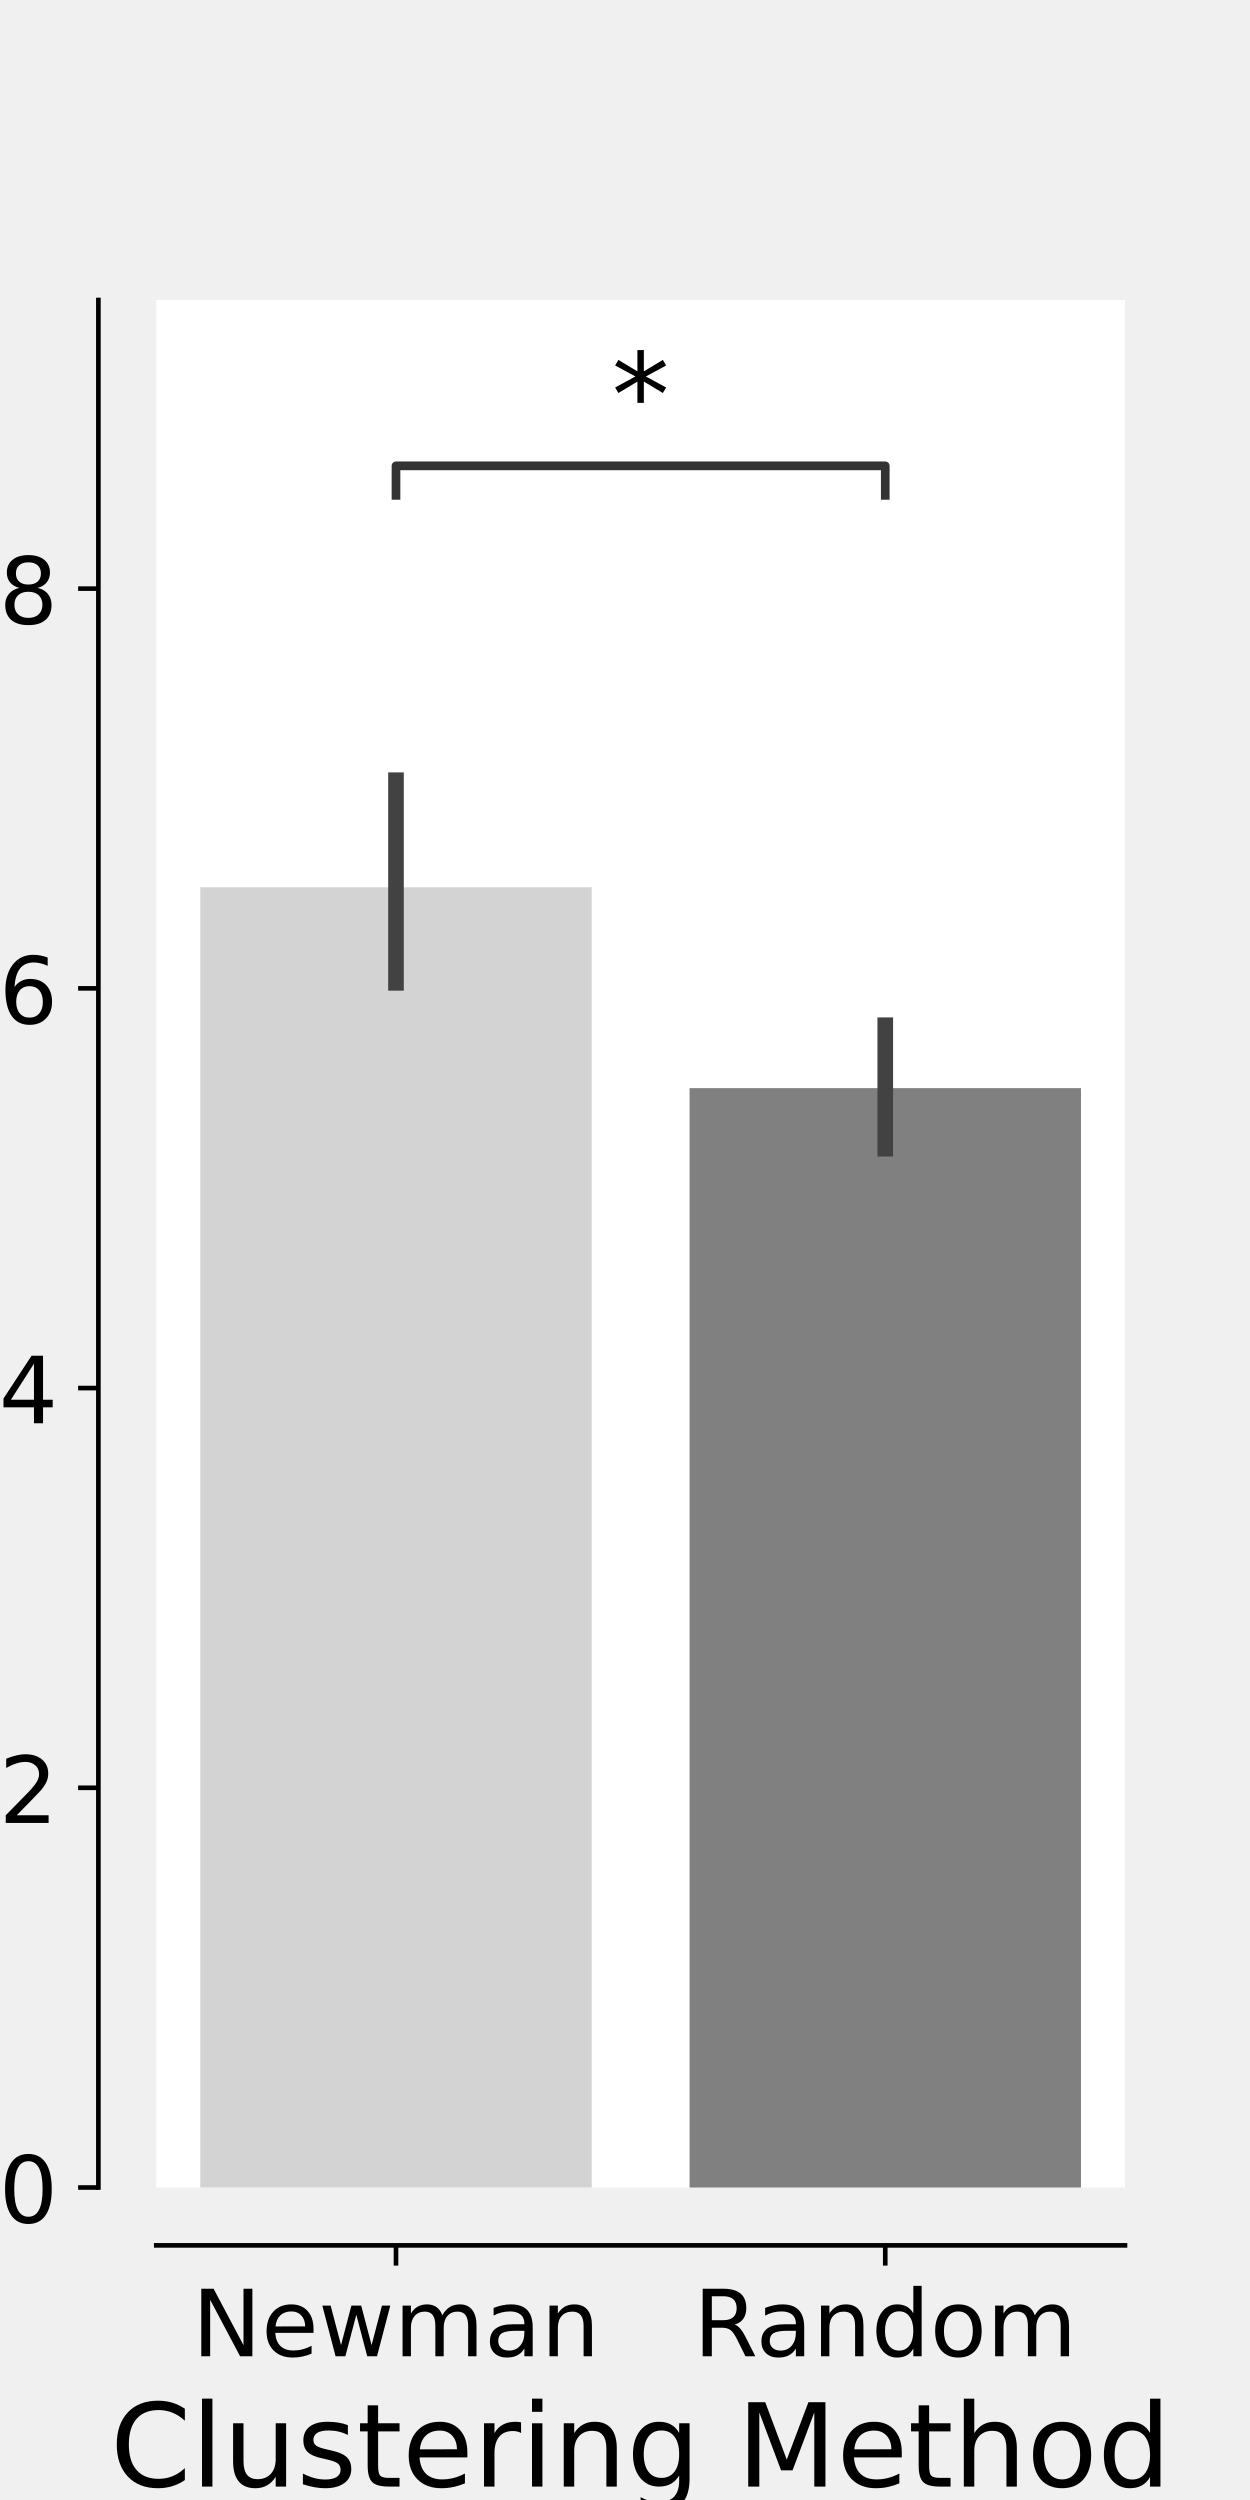
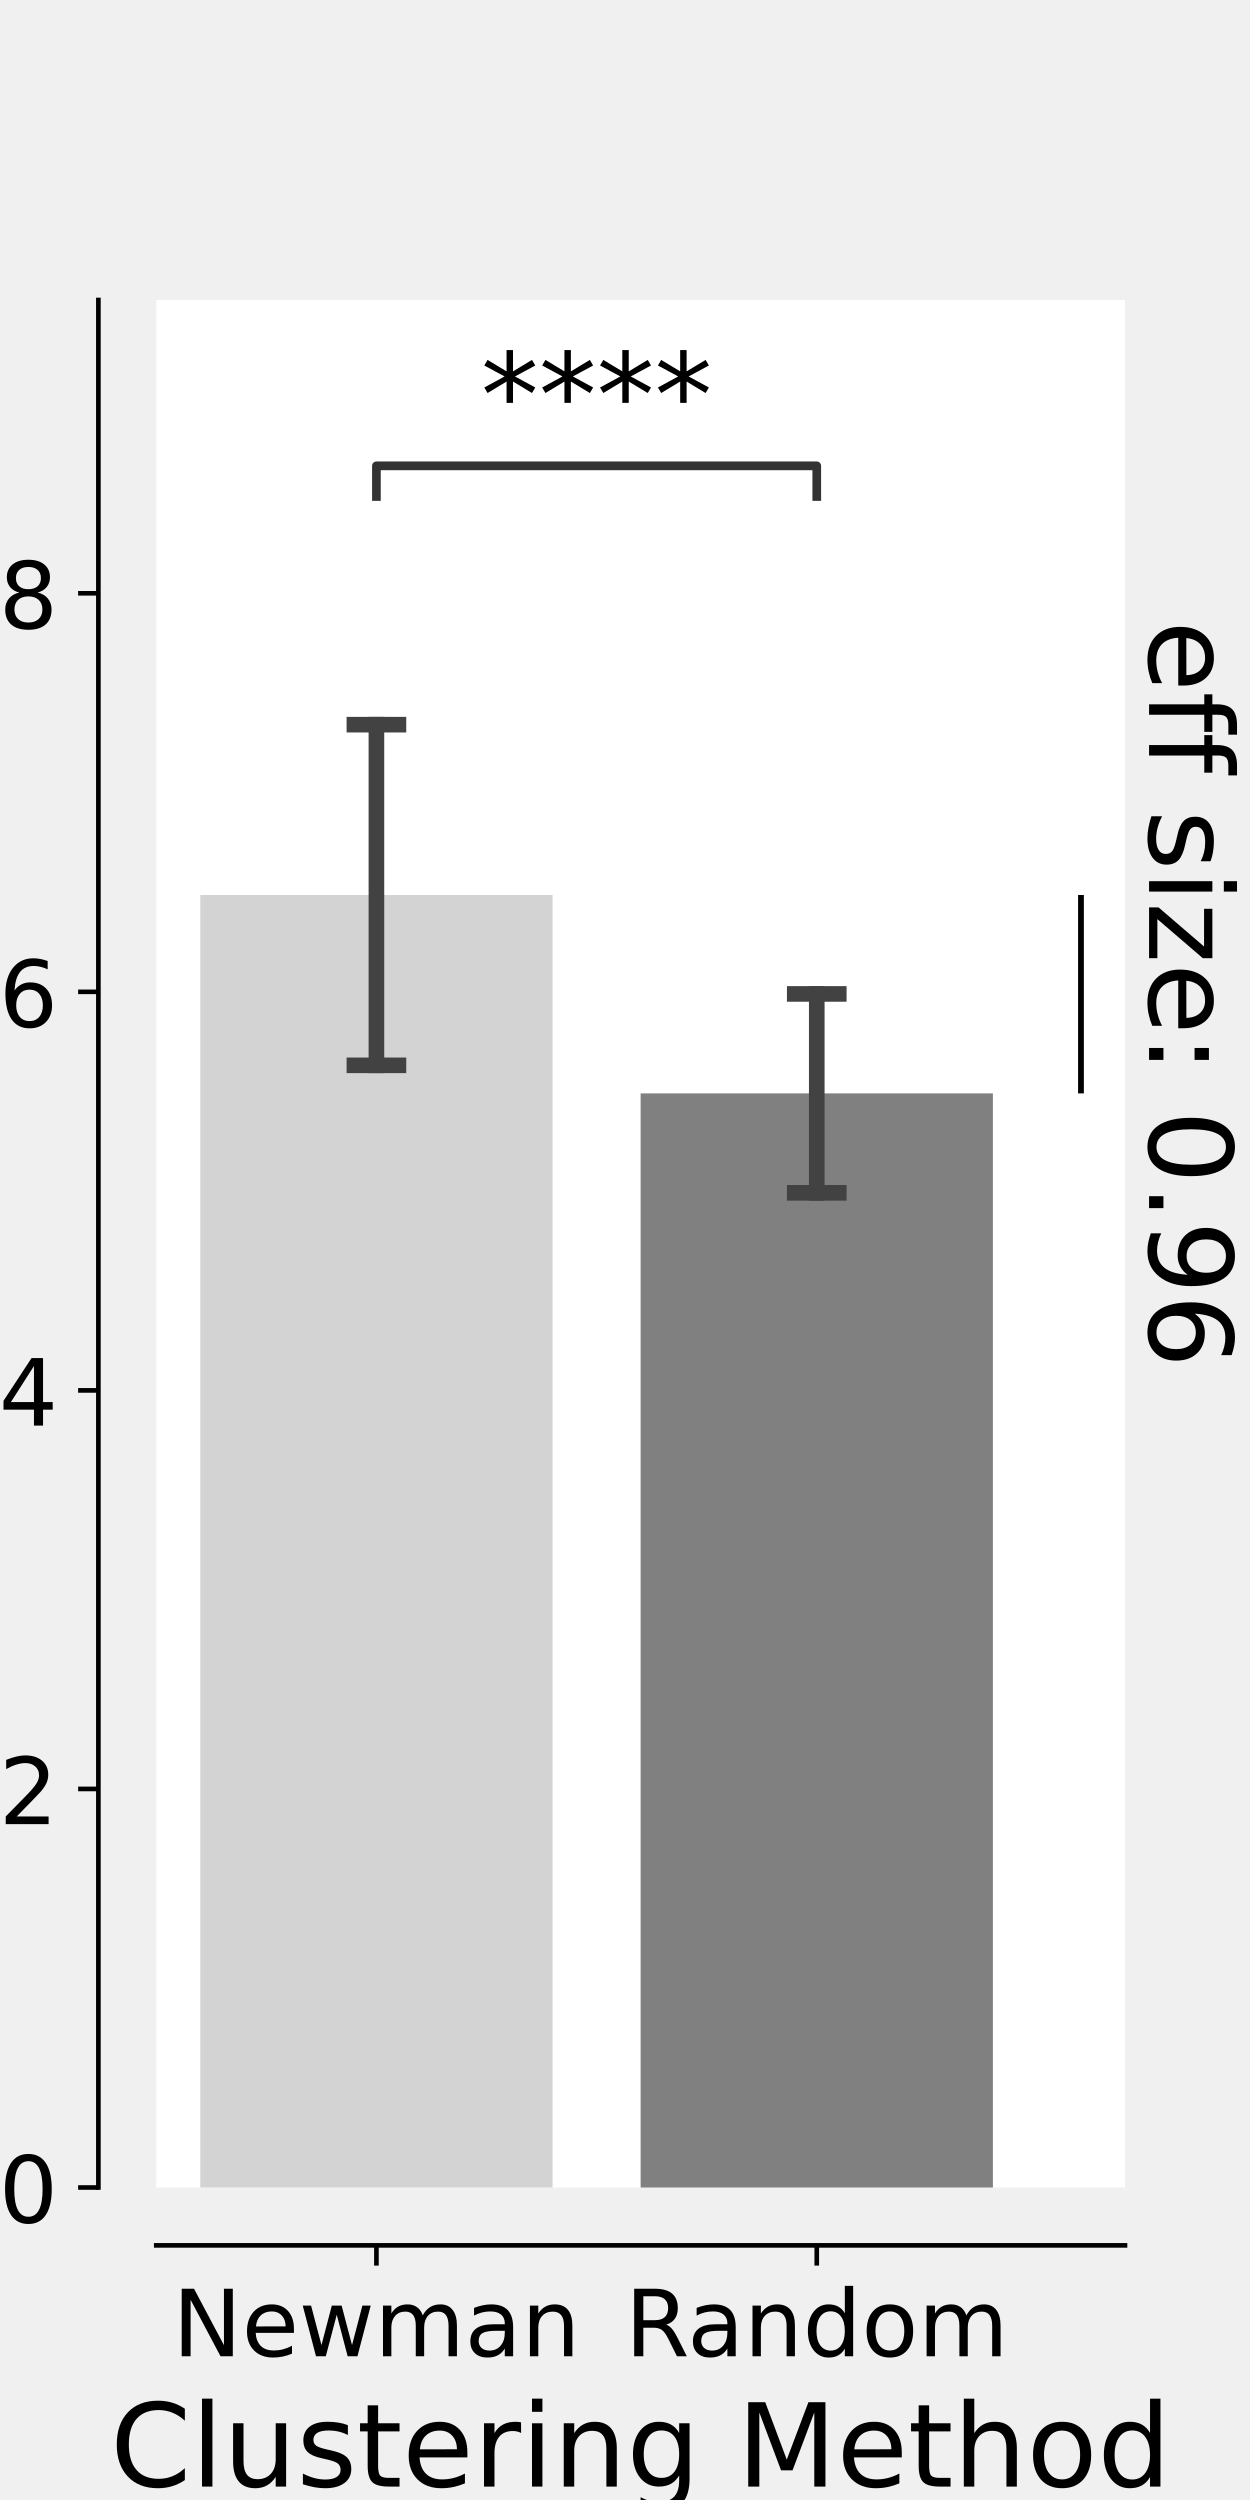
<svg xmlns="http://www.w3.org/2000/svg" xmlns:xlink="http://www.w3.org/1999/xlink" height="432pt" version="1.1" viewBox="0 0 216 432" width="216pt">
  <defs>
    <style type="text/css">*{stroke-linecap:butt;stroke-linejoin:round;}</style>
  </defs>
  <g id="figure_1">
    <g id="patch_1">
      <path d="M 0 432  L 216 432  L 216 0  L 0 0  z " style="fill:none;" />
    </g>
    <g id="axes_1">
      <g id="patch_2">
        <path d="M 27 378  L 194.4 378  L 194.4 51.84  L 27 51.84  z " style="fill:#ffffff;" />
      </g>
      <g id="patch_3">
-         <path clip-path="url(#p8b8959abd9)" d="M 34.609 378  L 102.245 378  L 102.245 153.321  L 34.609 153.321  z " style="fill:#d3d3d3;" />
+         <path clip-path="url(#p0fd2983d20)" d="M 34.609 378  L 95.482 378  L 95.482 154.655  L 34.609 154.655  z " style="fill:#d3d3d3;" />
      </g>
      <g id="patch_4">
-         <path clip-path="url(#p8b8959abd9)" d="M 119.155 378  L 186.791 378  L 186.791 188.032  L 119.155 188.032  z " style="fill:#808080;" />
+         <path clip-path="url(#p0fd2983d20)" d="M 110.7 378  L 171.573 378  L 171.573 188.935  L 110.7 188.935  z " style="fill:#808080;" />
      </g>
      <g id="matplotlib.axis_1">
        <g id="xtick_1">
          <g id="line2d_1">
            <defs>
-               <path d="M 0 0  L 0 3.5  " id="me7d80a8b31" style="stroke:#000000;stroke-width:0.8;" />
-             </defs>
-             <g>
-               <use style="stroke:#000000;stroke-width:0.8;" x="68.427" xlink:href="#me7d80a8b31" y="388" />
+               <path d="M 0 0  L 0 3.5  " id="m1e51593201" style="stroke:#000000;stroke-width:0.8;" />
+             </defs>
+             <g>
+               <use style="stroke:#000000;stroke-width:0.8;" x="65.045" xlink:href="#m1e51593201" y="388" />
            </g>
          </g>
          <g id="text_1">
-             <g transform="translate(33.21227 407.1575)scale(0.16 -0.16)">
+             <g transform="translate(29.83046 407.1575)scale(0.16 -0.16)">
              <defs>
                <path d="M 9.812 72.906  L 23.094 72.906  L 55.422 11.922  L 55.422 72.906  L 64.984 72.906  L 64.984 0  L 51.703 0  L 19.391 60.984  L 19.391 0  L 9.812 0  z " id="DejaVuSans-78" />
                <path d="M 56.203 29.594  L 56.203 25.203  L 14.891 25.203  Q 15.484 15.922 20.484 11.062  Q 25.484 6.203 34.422 6.203  Q 39.594 6.203 44.453 7.469  Q 49.312 8.734 54.109 11.281  L 54.109 2.781  Q 49.266 0.734 44.188 -0.344  Q 39.109 -1.422 33.891 -1.422  Q 20.797 -1.422 13.156 6.188  Q 5.516 13.812 5.516 26.812  Q 5.516 40.234 12.766 48.109  Q 20.016 56 32.328 56  Q 43.359 56 49.781 48.891  Q 56.203 41.797 56.203 29.594  z M 47.219 32.234  Q 47.125 39.594 43.094 43.984  Q 39.062 48.391 32.422 48.391  Q 24.906 48.391 20.391 44.141  Q 15.875 39.891 15.188 32.172  z " id="DejaVuSans-101" />
                <path d="M 4.203 54.688  L 13.188 54.688  L 24.422 12.016  L 35.594 54.688  L 46.188 54.688  L 57.422 12.016  L 68.609 54.688  L 77.594 54.688  L 63.281 0  L 52.688 0  L 40.922 44.828  L 29.109 0  L 18.5 0  z " id="DejaVuSans-119" />
                <path d="M 52 44.188  Q 55.375 50.25 60.062 53.125  Q 64.75 56 71.094 56  Q 79.641 56 84.281 50.016  Q 88.922 44.047 88.922 33.016  L 88.922 0  L 79.891 0  L 79.891 32.719  Q 79.891 40.578 77.094 44.375  Q 74.312 48.188 68.609 48.188  Q 61.625 48.188 57.562 43.547  Q 53.516 38.922 53.516 30.906  L 53.516 0  L 44.484 0  L 44.484 32.719  Q 44.484 40.625 41.703 44.406  Q 38.922 48.188 33.109 48.188  Q 26.219 48.188 22.156 43.531  Q 18.109 38.875 18.109 30.906  L 18.109 0  L 9.078 0  L 9.078 54.688  L 18.109 54.688  L 18.109 46.188  Q 21.188 51.219 25.484 53.609  Q 29.781 56 35.688 56  Q 41.656 56 45.828 52.969  Q 50 49.953 52 44.188  z " id="DejaVuSans-109" />
                <path d="M 34.281 27.484  Q 23.391 27.484 19.188 25  Q 14.984 22.516 14.984 16.5  Q 14.984 11.719 18.141 8.906  Q 21.297 6.109 26.703 6.109  Q 34.188 6.109 38.703 11.406  Q 43.219 16.703 43.219 25.484  L 43.219 27.484  z M 52.203 31.203  L 52.203 0  L 43.219 0  L 43.219 8.297  Q 40.141 3.328 35.547 0.953  Q 30.953 -1.422 24.312 -1.422  Q 15.922 -1.422 10.953 3.297  Q 6 8.016 6 15.922  Q 6 25.141 12.172 29.828  Q 18.359 34.516 30.609 34.516  L 43.219 34.516  L 43.219 35.406  Q 43.219 41.609 39.141 45  Q 35.062 48.391 27.688 48.391  Q 23 48.391 18.547 47.266  Q 14.109 46.141 10.016 43.891  L 10.016 52.203  Q 14.938 54.109 19.578 55.047  Q 24.219 56 28.609 56  Q 40.484 56 46.344 49.844  Q 52.203 43.703 52.203 31.203  z " id="DejaVuSans-97" />
                <path d="M 54.891 33.016  L 54.891 0  L 45.906 0  L 45.906 32.719  Q 45.906 40.484 42.875 44.328  Q 39.844 48.188 33.797 48.188  Q 26.516 48.188 22.312 43.547  Q 18.109 38.922 18.109 30.906  L 18.109 0  L 9.078 0  L 9.078 54.688  L 18.109 54.688  L 18.109 46.188  Q 21.344 51.125 25.703 53.562  Q 30.078 56 35.797 56  Q 45.219 56 50.047 50.172  Q 54.891 44.344 54.891 33.016  z " id="DejaVuSans-110" />
              </defs>
              <use xlink:href="#DejaVuSans-78" />
              <use x="74.805" xlink:href="#DejaVuSans-101" />
              <use x="136.328" xlink:href="#DejaVuSans-119" />
              <use x="218.115" xlink:href="#DejaVuSans-109" />
              <use x="315.527" xlink:href="#DejaVuSans-97" />
              <use x="376.807" xlink:href="#DejaVuSans-110" />
            </g>
          </g>
        </g>
        <g id="xtick_2">
          <g id="line2d_2">
            <g>
-               <use style="stroke:#000000;stroke-width:0.8;" x="152.973" xlink:href="#me7d80a8b31" y="388" />
+               <use style="stroke:#000000;stroke-width:0.8;" x="141.136" xlink:href="#m1e51593201" y="388" />
            </g>
          </g>
          <g id="text_2">
-             <g transform="translate(119.8552 407.1575)scale(0.16 -0.16)">
+             <g transform="translate(108.0189 407.1575)scale(0.16 -0.16)">
              <defs>
                <path d="M 44.391 34.188  Q 47.562 33.109 50.562 29.594  Q 53.562 26.078 56.594 19.922  L 66.609 0  L 56 0  L 46.688 18.703  Q 43.062 26.031 39.672 28.422  Q 36.281 30.812 30.422 30.812  L 19.672 30.812  L 19.672 0  L 9.812 0  L 9.812 72.906  L 32.078 72.906  Q 44.578 72.906 50.734 67.672  Q 56.891 62.453 56.891 51.906  Q 56.891 45.016 53.688 40.469  Q 50.484 35.938 44.391 34.188  z M 19.672 64.797  L 19.672 38.922  L 32.078 38.922  Q 39.203 38.922 42.844 42.219  Q 46.484 45.516 46.484 51.906  Q 46.484 58.297 42.844 61.547  Q 39.203 64.797 32.078 64.797  z " id="DejaVuSans-82" />
                <path d="M 45.406 46.391  L 45.406 75.984  L 54.391 75.984  L 54.391 0  L 45.406 0  L 45.406 8.203  Q 42.578 3.328 38.25 0.953  Q 33.938 -1.422 27.875 -1.422  Q 17.969 -1.422 11.734 6.484  Q 5.516 14.406 5.516 27.297  Q 5.516 40.188 11.734 48.094  Q 17.969 56 27.875 56  Q 33.938 56 38.25 53.625  Q 42.578 51.266 45.406 46.391  z M 14.797 27.297  Q 14.797 17.391 18.875 11.75  Q 22.953 6.109 30.078 6.109  Q 37.203 6.109 41.297 11.75  Q 45.406 17.391 45.406 27.297  Q 45.406 37.203 41.297 42.844  Q 37.203 48.484 30.078 48.484  Q 22.953 48.484 18.875 42.844  Q 14.797 37.203 14.797 27.297  z " id="DejaVuSans-100" />
                <path d="M 30.609 48.391  Q 23.391 48.391 19.188 42.75  Q 14.984 37.109 14.984 27.297  Q 14.984 17.484 19.156 11.844  Q 23.344 6.203 30.609 6.203  Q 37.797 6.203 41.984 11.859  Q 46.188 17.531 46.188 27.297  Q 46.188 37.016 41.984 42.703  Q 37.797 48.391 30.609 48.391  z M 30.609 56  Q 42.328 56 49.016 48.375  Q 55.719 40.766 55.719 27.297  Q 55.719 13.875 49.016 6.219  Q 42.328 -1.422 30.609 -1.422  Q 18.844 -1.422 12.172 6.219  Q 5.516 13.875 5.516 27.297  Q 5.516 40.766 12.172 48.375  Q 18.844 56 30.609 56  z " id="DejaVuSans-111" />
              </defs>
              <use xlink:href="#DejaVuSans-82" />
              <use x="67.232" xlink:href="#DejaVuSans-97" />
              <use x="128.512" xlink:href="#DejaVuSans-110" />
              <use x="191.891" xlink:href="#DejaVuSans-100" />
              <use x="255.367" xlink:href="#DejaVuSans-111" />
              <use x="316.549" xlink:href="#DejaVuSans-109" />
            </g>
          </g>
        </g>
        <g id="text_3">
          <g transform="translate(19.05937 429.6819)scale(0.2 -0.2)">
            <defs>
              <path d="M 64.406 67.281  L 64.406 56.891  Q 59.422 61.531 53.781 63.812  Q 48.141 66.109 41.797 66.109  Q 29.297 66.109 22.656 58.469  Q 16.016 50.828 16.016 36.375  Q 16.016 21.969 22.656 14.328  Q 29.297 6.688 41.797 6.688  Q 48.141 6.688 53.781 8.984  Q 59.422 11.281 64.406 15.922  L 64.406 5.609  Q 59.234 2.094 53.438 0.328  Q 47.656 -1.422 41.219 -1.422  Q 24.656 -1.422 15.125 8.703  Q 5.609 18.844 5.609 36.375  Q 5.609 53.953 15.125 64.078  Q 24.656 74.219 41.219 74.219  Q 47.75 74.219 53.531 72.484  Q 59.328 70.75 64.406 67.281  z " id="DejaVuSans-67" />
              <path d="M 9.422 75.984  L 18.406 75.984  L 18.406 0  L 9.422 0  z " id="DejaVuSans-108" />
              <path d="M 8.5 21.578  L 8.5 54.688  L 17.484 54.688  L 17.484 21.922  Q 17.484 14.156 20.5 10.266  Q 23.531 6.391 29.594 6.391  Q 36.859 6.391 41.078 11.031  Q 45.312 15.672 45.312 23.688  L 45.312 54.688  L 54.297 54.688  L 54.297 0  L 45.312 0  L 45.312 8.406  Q 42.047 3.422 37.719 1  Q 33.406 -1.422 27.688 -1.422  Q 18.266 -1.422 13.375 4.438  Q 8.5 10.297 8.5 21.578  z M 31.109 56  z " id="DejaVuSans-117" />
              <path d="M 44.281 53.078  L 44.281 44.578  Q 40.484 46.531 36.375 47.5  Q 32.281 48.484 27.875 48.484  Q 21.188 48.484 17.844 46.438  Q 14.5 44.391 14.5 40.281  Q 14.5 37.156 16.891 35.375  Q 19.281 33.594 26.516 31.984  L 29.594 31.297  Q 39.156 29.25 43.188 25.516  Q 47.219 21.781 47.219 15.094  Q 47.219 7.469 41.188 3.016  Q 35.156 -1.422 24.609 -1.422  Q 20.219 -1.422 15.453 -0.562  Q 10.688 0.297 5.422 2  L 5.422 11.281  Q 10.406 8.688 15.234 7.391  Q 20.062 6.109 24.812 6.109  Q 31.156 6.109 34.562 8.281  Q 37.984 10.453 37.984 14.406  Q 37.984 18.062 35.516 20.016  Q 33.062 21.969 24.703 23.781  L 21.578 24.516  Q 13.234 26.266 9.516 29.906  Q 5.812 33.547 5.812 39.891  Q 5.812 47.609 11.281 51.797  Q 16.75 56 26.812 56  Q 31.781 56 36.172 55.266  Q 40.578 54.547 44.281 53.078  z " id="DejaVuSans-115" />
              <path d="M 18.312 70.219  L 18.312 54.688  L 36.812 54.688  L 36.812 47.703  L 18.312 47.703  L 18.312 18.016  Q 18.312 11.328 20.141 9.422  Q 21.969 7.516 27.594 7.516  L 36.812 7.516  L 36.812 0  L 27.594 0  Q 17.188 0 13.234 3.875  Q 9.281 7.766 9.281 18.016  L 9.281 47.703  L 2.688 47.703  L 2.688 54.688  L 9.281 54.688  L 9.281 70.219  z " id="DejaVuSans-116" />
              <path d="M 41.109 46.297  Q 39.594 47.172 37.812 47.578  Q 36.031 48 33.891 48  Q 26.266 48 22.188 43.047  Q 18.109 38.094 18.109 28.812  L 18.109 0  L 9.078 0  L 9.078 54.688  L 18.109 54.688  L 18.109 46.188  Q 20.953 51.172 25.484 53.578  Q 30.031 56 36.531 56  Q 37.453 56 38.578 55.875  Q 39.703 55.766 41.062 55.516  z " id="DejaVuSans-114" />
              <path d="M 9.422 54.688  L 18.406 54.688  L 18.406 0  L 9.422 0  z M 9.422 75.984  L 18.406 75.984  L 18.406 64.594  L 9.422 64.594  z " id="DejaVuSans-105" />
              <path d="M 45.406 27.984  Q 45.406 37.75 41.375 43.109  Q 37.359 48.484 30.078 48.484  Q 22.859 48.484 18.828 43.109  Q 14.797 37.75 14.797 27.984  Q 14.797 18.266 18.828 12.891  Q 22.859 7.516 30.078 7.516  Q 37.359 7.516 41.375 12.891  Q 45.406 18.266 45.406 27.984  z M 54.391 6.781  Q 54.391 -7.172 48.188 -13.984  Q 42 -20.797 29.203 -20.797  Q 24.469 -20.797 20.266 -20.094  Q 16.062 -19.391 12.109 -17.922  L 12.109 -9.188  Q 16.062 -11.328 19.922 -12.344  Q 23.781 -13.375 27.781 -13.375  Q 36.625 -13.375 41.016 -8.766  Q 45.406 -4.156 45.406 5.172  L 45.406 9.625  Q 42.625 4.781 38.281 2.391  Q 33.938 0 27.875 0  Q 17.828 0 11.672 7.656  Q 5.516 15.328 5.516 27.984  Q 5.516 40.672 11.672 48.328  Q 17.828 56 27.875 56  Q 33.938 56 38.281 53.609  Q 42.625 51.219 45.406 46.391  L 45.406 54.688  L 54.391 54.688  z " id="DejaVuSans-103" />
              <path id="DejaVuSans-32" />
              <path d="M 9.812 72.906  L 24.516 72.906  L 43.109 23.297  L 61.812 72.906  L 76.516 72.906  L 76.516 0  L 66.891 0  L 66.891 64.016  L 48.094 14.016  L 38.188 14.016  L 19.391 64.016  L 19.391 0  L 9.812 0  z " id="DejaVuSans-77" />
              <path d="M 54.891 33.016  L 54.891 0  L 45.906 0  L 45.906 32.719  Q 45.906 40.484 42.875 44.328  Q 39.844 48.188 33.797 48.188  Q 26.516 48.188 22.312 43.547  Q 18.109 38.922 18.109 30.906  L 18.109 0  L 9.078 0  L 9.078 75.984  L 18.109 75.984  L 18.109 46.188  Q 21.344 51.125 25.703 53.562  Q 30.078 56 35.797 56  Q 45.219 56 50.047 50.172  Q 54.891 44.344 54.891 33.016  z " id="DejaVuSans-104" />
            </defs>
            <use xlink:href="#DejaVuSans-67" />
            <use x="69.824" xlink:href="#DejaVuSans-108" />
            <use x="97.607" xlink:href="#DejaVuSans-117" />
            <use x="160.986" xlink:href="#DejaVuSans-115" />
            <use x="213.086" xlink:href="#DejaVuSans-116" />
            <use x="252.295" xlink:href="#DejaVuSans-101" />
            <use x="313.818" xlink:href="#DejaVuSans-114" />
            <use x="354.932" xlink:href="#DejaVuSans-105" />
            <use x="382.715" xlink:href="#DejaVuSans-110" />
            <use x="446.094" xlink:href="#DejaVuSans-103" />
            <use x="509.57" xlink:href="#DejaVuSans-32" />
            <use x="541.357" xlink:href="#DejaVuSans-77" />
            <use x="627.637" xlink:href="#DejaVuSans-101" />
            <use x="689.16" xlink:href="#DejaVuSans-116" />
            <use x="728.369" xlink:href="#DejaVuSans-104" />
            <use x="791.748" xlink:href="#DejaVuSans-111" />
            <use x="852.93" xlink:href="#DejaVuSans-100" />
          </g>
        </g>
      </g>
      <g id="matplotlib.axis_2">
        <g id="ytick_1">
          <g id="line2d_3">
            <defs>
-               <path d="M 0 0  L -3.5 0  " id="m6bfc0e5a65" style="stroke:#000000;stroke-width:0.8;" />
-             </defs>
-             <g>
-               <use style="stroke:#000000;stroke-width:0.8;" x="17" xlink:href="#m6bfc0e5a65" y="378" />
+               <path d="M 0 0  L -3.5 0  " id="m46b3420277" style="stroke:#000000;stroke-width:0.8;" />
+             </defs>
+             <g>
+               <use style="stroke:#000000;stroke-width:0.8;" x="17" xlink:href="#m46b3420277" y="378" />
            </g>
          </g>
          <g id="text_4">
            <g transform="translate(-15.445 384.0788)scale(0.16 -0.16)">
              <defs>
                <path d="M 31.781 66.406  Q 24.172 66.406 20.328 58.906  Q 16.5 51.422 16.5 36.375  Q 16.5 21.391 20.328 13.891  Q 24.172 6.391 31.781 6.391  Q 39.453 6.391 43.281 13.891  Q 47.125 21.391 47.125 36.375  Q 47.125 51.422 43.281 58.906  Q 39.453 66.406 31.781 66.406  z M 31.781 74.219  Q 44.047 74.219 50.516 64.516  Q 56.984 54.828 56.984 36.375  Q 56.984 17.969 50.516 8.266  Q 44.047 -1.422 31.781 -1.422  Q 19.531 -1.422 13.062 8.266  Q 6.594 17.969 6.594 36.375  Q 6.594 54.828 13.062 64.516  Q 19.531 74.219 31.781 74.219  z " id="DejaVuSans-48" />
                <path d="M 10.688 12.406  L 21 12.406  L 21 0  L 10.688 0  z " id="DejaVuSans-46" />
              </defs>
              <use xlink:href="#DejaVuSans-48" />
              <use x="63.623" xlink:href="#DejaVuSans-46" />
              <use x="95.41" xlink:href="#DejaVuSans-48" />
            </g>
          </g>
        </g>
        <g id="ytick_2">
          <g id="line2d_4">
            <g>
-               <use style="stroke:#000000;stroke-width:0.8;" x="17" xlink:href="#m6bfc0e5a65" y="308.929" />
+               <use style="stroke:#000000;stroke-width:0.8;" x="17" xlink:href="#m46b3420277" y="309.13" />
            </g>
          </g>
          <g id="text_5">
-             <g transform="translate(-15.445 315.0078)scale(0.16 -0.16)">
+             <g transform="translate(-15.445 315.2087)scale(0.16 -0.16)">
              <defs>
                <path d="M 19.188 8.297  L 53.609 8.297  L 53.609 0  L 7.328 0  L 7.328 8.297  Q 12.938 14.109 22.625 23.891  Q 32.328 33.688 34.812 36.531  Q 39.547 41.844 41.422 45.531  Q 43.312 49.219 43.312 52.781  Q 43.312 58.594 39.234 62.25  Q 35.156 65.922 28.609 65.922  Q 23.969 65.922 18.812 64.312  Q 13.672 62.703 7.812 59.422  L 7.812 69.391  Q 13.766 71.781 18.938 73  Q 24.125 74.219 28.422 74.219  Q 39.75 74.219 46.484 68.547  Q 53.219 62.891 53.219 53.422  Q 53.219 48.922 51.531 44.891  Q 49.859 40.875 45.406 35.406  Q 44.188 33.984 37.641 27.219  Q 31.109 20.453 19.188 8.297  z " id="DejaVuSans-50" />
              </defs>
              <use xlink:href="#DejaVuSans-48" />
              <use x="63.623" xlink:href="#DejaVuSans-46" />
              <use x="95.41" xlink:href="#DejaVuSans-50" />
            </g>
          </g>
        </g>
        <g id="ytick_3">
          <g id="line2d_5">
            <g>
-               <use style="stroke:#000000;stroke-width:0.8;" x="17" xlink:href="#m6bfc0e5a65" y="239.858" />
+               <use style="stroke:#000000;stroke-width:0.8;" x="17" xlink:href="#m46b3420277" y="240.26" />
            </g>
          </g>
          <g id="text_6">
-             <g transform="translate(-15.445 245.9368)scale(0.16 -0.16)">
+             <g transform="translate(-15.445 246.3387)scale(0.16 -0.16)">
              <defs>
                <path d="M 37.797 64.312  L 12.891 25.391  L 37.797 25.391  z M 35.203 72.906  L 47.609 72.906  L 47.609 25.391  L 58.016 25.391  L 58.016 17.188  L 47.609 17.188  L 47.609 0  L 37.797 0  L 37.797 17.188  L 4.891 17.188  L 4.891 26.703  z " id="DejaVuSans-52" />
              </defs>
              <use xlink:href="#DejaVuSans-48" />
              <use x="63.623" xlink:href="#DejaVuSans-46" />
              <use x="95.41" xlink:href="#DejaVuSans-52" />
            </g>
          </g>
        </g>
        <g id="ytick_4">
          <g id="line2d_6">
            <g>
-               <use style="stroke:#000000;stroke-width:0.8;" x="17" xlink:href="#m6bfc0e5a65" y="170.787" />
+               <use style="stroke:#000000;stroke-width:0.8;" x="17" xlink:href="#m46b3420277" y="171.39" />
            </g>
          </g>
          <g id="text_7">
-             <g transform="translate(-15.445 176.8658)scale(0.16 -0.16)">
+             <g transform="translate(-15.445 177.4686)scale(0.16 -0.16)">
              <defs>
                <path d="M 33.016 40.375  Q 26.375 40.375 22.484 35.828  Q 18.609 31.297 18.609 23.391  Q 18.609 15.531 22.484 10.953  Q 26.375 6.391 33.016 6.391  Q 39.656 6.391 43.531 10.953  Q 47.406 15.531 47.406 23.391  Q 47.406 31.297 43.531 35.828  Q 39.656 40.375 33.016 40.375  z M 52.594 71.297  L 52.594 62.312  Q 48.875 64.062 45.094 64.984  Q 41.312 65.922 37.594 65.922  Q 27.828 65.922 22.672 59.328  Q 17.531 52.734 16.797 39.406  Q 19.672 43.656 24.016 45.922  Q 28.375 48.188 33.594 48.188  Q 44.578 48.188 50.953 41.516  Q 57.328 34.859 57.328 23.391  Q 57.328 12.156 50.688 5.359  Q 44.047 -1.422 33.016 -1.422  Q 20.359 -1.422 13.672 8.266  Q 6.984 17.969 6.984 36.375  Q 6.984 53.656 15.188 63.938  Q 23.391 74.219 37.203 74.219  Q 40.922 74.219 44.703 73.484  Q 48.484 72.75 52.594 71.297  z " id="DejaVuSans-54" />
              </defs>
              <use xlink:href="#DejaVuSans-48" />
              <use x="63.623" xlink:href="#DejaVuSans-46" />
              <use x="95.41" xlink:href="#DejaVuSans-54" />
            </g>
          </g>
        </g>
        <g id="ytick_5">
          <g id="line2d_7">
            <g>
-               <use style="stroke:#000000;stroke-width:0.8;" x="17" xlink:href="#m6bfc0e5a65" y="101.716" />
+               <use style="stroke:#000000;stroke-width:0.8;" x="17" xlink:href="#m46b3420277" y="102.52" />
            </g>
          </g>
          <g id="text_8">
-             <g transform="translate(-15.445 107.7948)scale(0.16 -0.16)">
+             <g transform="translate(-15.445 108.5986)scale(0.16 -0.16)">
              <defs>
                <path d="M 31.781 34.625  Q 24.75 34.625 20.719 30.859  Q 16.703 27.094 16.703 20.516  Q 16.703 13.922 20.719 10.156  Q 24.75 6.391 31.781 6.391  Q 38.812 6.391 42.859 10.172  Q 46.922 13.969 46.922 20.516  Q 46.922 27.094 42.891 30.859  Q 38.875 34.625 31.781 34.625  z M 21.922 38.812  Q 15.578 40.375 12.031 44.719  Q 8.5 49.078 8.5 55.328  Q 8.5 64.062 14.719 69.141  Q 20.953 74.219 31.781 74.219  Q 42.672 74.219 48.875 69.141  Q 55.078 64.062 55.078 55.328  Q 55.078 49.078 51.531 44.719  Q 48 40.375 41.703 38.812  Q 48.828 37.156 52.797 32.312  Q 56.781 27.484 56.781 20.516  Q 56.781 9.906 50.312 4.234  Q 43.844 -1.422 31.781 -1.422  Q 19.734 -1.422 13.25 4.234  Q 6.781 9.906 6.781 20.516  Q 6.781 27.484 10.781 32.312  Q 14.797 37.156 21.922 38.812  z M 18.312 54.391  Q 18.312 48.734 21.844 45.562  Q 25.391 42.391 31.781 42.391  Q 38.141 42.391 41.719 45.562  Q 45.312 48.734 45.312 54.391  Q 45.312 60.062 41.719 63.234  Q 38.141 66.406 31.781 66.406  Q 25.391 66.406 21.844 63.234  Q 18.312 60.062 18.312 54.391  z " id="DejaVuSans-56" />
              </defs>
              <use xlink:href="#DejaVuSans-48" />
              <use x="63.623" xlink:href="#DejaVuSans-46" />
              <use x="95.41" xlink:href="#DejaVuSans-56" />
            </g>
          </g>
        </g>
        <g id="text_9">
          <g transform="translate(-23.60438 271.6403)rotate(-90)scale(0.2 -0.2)">
            <defs>
              <path d="M 53.516 70.516  L 53.516 60.891  Q 47.906 63.578 42.922 64.891  Q 37.938 66.219 33.297 66.219  Q 25.25 66.219 20.875 63.094  Q 16.5 59.969 16.5 54.203  Q 16.5 49.359 19.406 46.891  Q 22.312 44.438 30.422 42.922  L 36.375 41.703  Q 47.406 39.594 52.656 34.297  Q 57.906 29 57.906 20.125  Q 57.906 9.516 50.797 4.047  Q 43.703 -1.422 29.984 -1.422  Q 24.812 -1.422 18.969 -0.25  Q 13.141 0.922 6.891 3.219  L 6.891 13.375  Q 12.891 10.016 18.656 8.297  Q 24.422 6.594 29.984 6.594  Q 38.422 6.594 43.016 9.906  Q 47.609 13.234 47.609 19.391  Q 47.609 24.75 44.312 27.781  Q 41.016 30.812 33.5 32.328  L 27.484 33.5  Q 16.453 35.688 11.516 40.375  Q 6.594 45.062 6.594 53.422  Q 6.594 63.094 13.406 68.656  Q 20.219 74.219 32.172 74.219  Q 37.312 74.219 42.625 73.281  Q 47.953 72.359 53.516 70.516  z " id="DejaVuSans-83" />
              <path d="M 48.781 52.594  L 48.781 44.188  Q 44.969 46.297 41.141 47.344  Q 37.312 48.391 33.406 48.391  Q 24.656 48.391 19.812 42.844  Q 14.984 37.312 14.984 27.297  Q 14.984 17.281 19.812 11.734  Q 24.656 6.203 33.406 6.203  Q 37.312 6.203 41.141 7.25  Q 44.969 8.297 48.781 10.406  L 48.781 2.094  Q 45.016 0.344 40.984 -0.531  Q 36.969 -1.422 32.422 -1.422  Q 20.062 -1.422 12.781 6.344  Q 5.516 14.109 5.516 27.297  Q 5.516 40.672 12.859 48.328  Q 20.219 56 33.016 56  Q 37.156 56 41.109 55.141  Q 45.062 54.297 48.781 52.594  z " id="DejaVuSans-99" />
            </defs>
            <use xlink:href="#DejaVuSans-82" />
            <use x="67.232" xlink:href="#DejaVuSans-97" />
            <use x="128.512" xlink:href="#DejaVuSans-110" />
            <use x="191.891" xlink:href="#DejaVuSans-100" />
            <use x="255.367" xlink:href="#DejaVuSans-32" />
            <use x="287.154" xlink:href="#DejaVuSans-83" />
            <use x="350.631" xlink:href="#DejaVuSans-99" />
            <use x="405.611" xlink:href="#DejaVuSans-111" />
            <use x="466.793" xlink:href="#DejaVuSans-114" />
            <use x="505.656" xlink:href="#DejaVuSans-101" />
          </g>
        </g>
      </g>
+       <g id="LineCollection_1">
+         <path clip-path="url(#p0fd2983d20)" d="M 186.791 188.935  L 186.791 154.655  " style="fill:none;stroke:#000000;" />
+       </g>
      <g id="line2d_8">
-         <path clip-path="url(#p8b8959abd9)" d="M 68.427 169.836  L 68.427 134.818  " style="fill:none;stroke:#424242;stroke-linecap:square;stroke-width:2.7;" />
+         <path clip-path="url(#p0fd2983d20)" d="M 65.045 184.089  L 65.045 125.222  " style="fill:none;stroke:#424242;stroke-linecap:square;stroke-width:2.7;" />
      </g>
      <g id="line2d_9">
-         <path clip-path="url(#p8b8959abd9)" d="M 152.973 198.499  L 152.973 177.16  " style="fill:none;stroke:#424242;stroke-linecap:square;stroke-width:2.7;" />
+         <path clip-path="url(#p0fd2983d20)" d="M 61.241 184.089  L 68.85 184.089  " style="fill:none;stroke:#424242;stroke-linecap:square;stroke-width:2.7;" />
      </g>
      <g id="line2d_10">
-         <path clip-path="url(#p8b8959abd9)" d="M 68.427 85.602  L 68.427 80.495  L 152.973 80.495  L 152.973 85.602  " style="fill:none;stroke:#333333;stroke-linecap:square;stroke-width:1.5;" />
+         <path clip-path="url(#p0fd2983d20)" d="M 61.241 125.222  L 68.85 125.222  " style="fill:none;stroke:#424242;stroke-linecap:square;stroke-width:2.7;" />
+       </g>
+       <g id="line2d_11">
+         <path clip-path="url(#p0fd2983d20)" d="M 141.136 206.122  L 141.136 171.749  " style="fill:none;stroke:#424242;stroke-linecap:square;stroke-width:2.7;" />
+       </g>
+       <g id="line2d_12">
+         <path clip-path="url(#p0fd2983d20)" d="M 137.332 206.122  L 144.941 206.122  " style="fill:none;stroke:#424242;stroke-linecap:square;stroke-width:2.7;" />
+       </g>
+       <g id="line2d_13">
+         <path clip-path="url(#p0fd2983d20)" d="M 137.332 171.749  L 144.941 171.749  " style="fill:none;stroke:#424242;stroke-linecap:square;stroke-width:2.7;" />
+       </g>
+       <g id="line2d_14">
+         <path clip-path="url(#p0fd2983d20)" d="M 65.045 85.803  L 65.045 80.495  L 141.136 80.495  L 141.136 85.803  " style="fill:none;stroke:#333333;stroke-linecap:square;stroke-width:1.5;" />
      </g>
      <g id="patch_5">
        <path d="M 17 378  L 17 51.84  " style="fill:none;stroke:#000000;stroke-linecap:square;stroke-linejoin:miter;stroke-width:0.8;" />
      </g>
      <g id="patch_6">
        <path d="M 27 388  L 194.4 388  " style="fill:none;stroke:#000000;stroke-linecap:square;stroke-linejoin:miter;stroke-width:0.8;" />
      </g>
      <g id="text_10">
-         <g transform="translate(105.7 75.33547)scale(0.2 -0.2)">
+         <g transform="translate(83.09091 75.33547)scale(0.2 -0.2)">
          <defs>
            <path d="M 47.016 60.891  L 29.5 51.422  L 47.016 41.891  L 44.188 37.109  L 27.781 47.016  L 27.781 28.609  L 22.219 28.609  L 22.219 47.016  L 5.812 37.109  L 2.984 41.891  L 20.516 51.422  L 2.984 60.891  L 5.812 65.719  L 22.219 55.812  L 22.219 74.219  L 27.781 74.219  L 27.781 55.812  L 44.188 65.719  z " id="DejaVuSans-42" />
          </defs>
          <use xlink:href="#DejaVuSans-42" />
+           <use x="50" xlink:href="#DejaVuSans-42" />
+           <use x="100" xlink:href="#DejaVuSans-42" />
+           <use x="150" xlink:href="#DejaVuSans-42" />
+         </g>
+       </g>
+       <g id="text_11">
+         <g transform="translate(198.5594 107.2218)rotate(-270)scale(0.2 -0.2)">
+           <defs>
+             <path d="M 37.109 75.984  L 37.109 68.5  L 28.516 68.5  Q 23.688 68.5 21.797 66.547  Q 19.922 64.594 19.922 59.516  L 19.922 54.688  L 34.719 54.688  L 34.719 47.703  L 19.922 47.703  L 19.922 0  L 10.891 0  L 10.891 47.703  L 2.297 47.703  L 2.297 54.688  L 10.891 54.688  L 10.891 58.5  Q 10.891 67.625 15.141 71.797  Q 19.391 75.984 28.609 75.984  z " id="DejaVuSans-102" />
+             <path d="M 5.516 54.688  L 48.188 54.688  L 48.188 46.484  L 14.406 7.172  L 48.188 7.172  L 48.188 0  L 4.297 0  L 4.297 8.203  L 38.094 47.516  L 5.516 47.516  z " id="DejaVuSans-122" />
+             <path d="M 11.719 12.406  L 22.016 12.406  L 22.016 0  L 11.719 0  z M 11.719 51.703  L 22.016 51.703  L 22.016 39.312  L 11.719 39.312  z " id="DejaVuSans-58" />
+             <path d="M 10.984 1.516  L 10.984 10.5  Q 14.703 8.734 18.5 7.812  Q 22.312 6.891 25.984 6.891  Q 35.75 6.891 40.891 13.453  Q 46.047 20.016 46.781 33.406  Q 43.953 29.203 39.594 26.953  Q 35.25 24.703 29.984 24.703  Q 19.047 24.703 12.672 31.312  Q 6.297 37.938 6.297 49.422  Q 6.297 60.641 12.938 67.422  Q 19.578 74.219 30.609 74.219  Q 43.266 74.219 49.922 64.516  Q 56.594 54.828 56.594 36.375  Q 56.594 19.141 48.406 8.859  Q 40.234 -1.422 26.422 -1.422  Q 22.703 -1.422 18.891 -0.688  Q 15.094 0.047 10.984 1.516  z M 30.609 32.422  Q 37.25 32.422 41.125 36.953  Q 45.016 41.5 45.016 49.422  Q 45.016 57.281 41.125 61.844  Q 37.25 66.406 30.609 66.406  Q 23.969 66.406 20.094 61.844  Q 16.219 57.281 16.219 49.422  Q 16.219 41.5 20.094 36.953  Q 23.969 32.422 30.609 32.422  z " id="DejaVuSans-57" />
+           </defs>
+           <use xlink:href="#DejaVuSans-101" />
+           <use x="61.523" xlink:href="#DejaVuSans-102" />
+           <use x="96.729" xlink:href="#DejaVuSans-102" />
+           <use x="131.934" xlink:href="#DejaVuSans-32" />
+           <use x="163.721" xlink:href="#DejaVuSans-115" />
+           <use x="215.82" xlink:href="#DejaVuSans-105" />
+           <use x="243.604" xlink:href="#DejaVuSans-122" />
+           <use x="296.094" xlink:href="#DejaVuSans-101" />
+           <use x="357.617" xlink:href="#DejaVuSans-58" />
+           <use x="391.309" xlink:href="#DejaVuSans-32" />
+           <use x="423.096" xlink:href="#DejaVuSans-48" />
+           <use x="486.719" xlink:href="#DejaVuSans-46" />
+           <use x="518.506" xlink:href="#DejaVuSans-57" />
+           <use x="582.129" xlink:href="#DejaVuSans-54" />
        </g>
      </g>
    </g>
  </g>
  <defs>
-     <clipPath id="p8b8959abd9">
+     <clipPath id="p0fd2983d20">
      <rect height="326.16" width="167.4" x="27" y="51.84" />
    </clipPath>
  </defs>
</svg>
